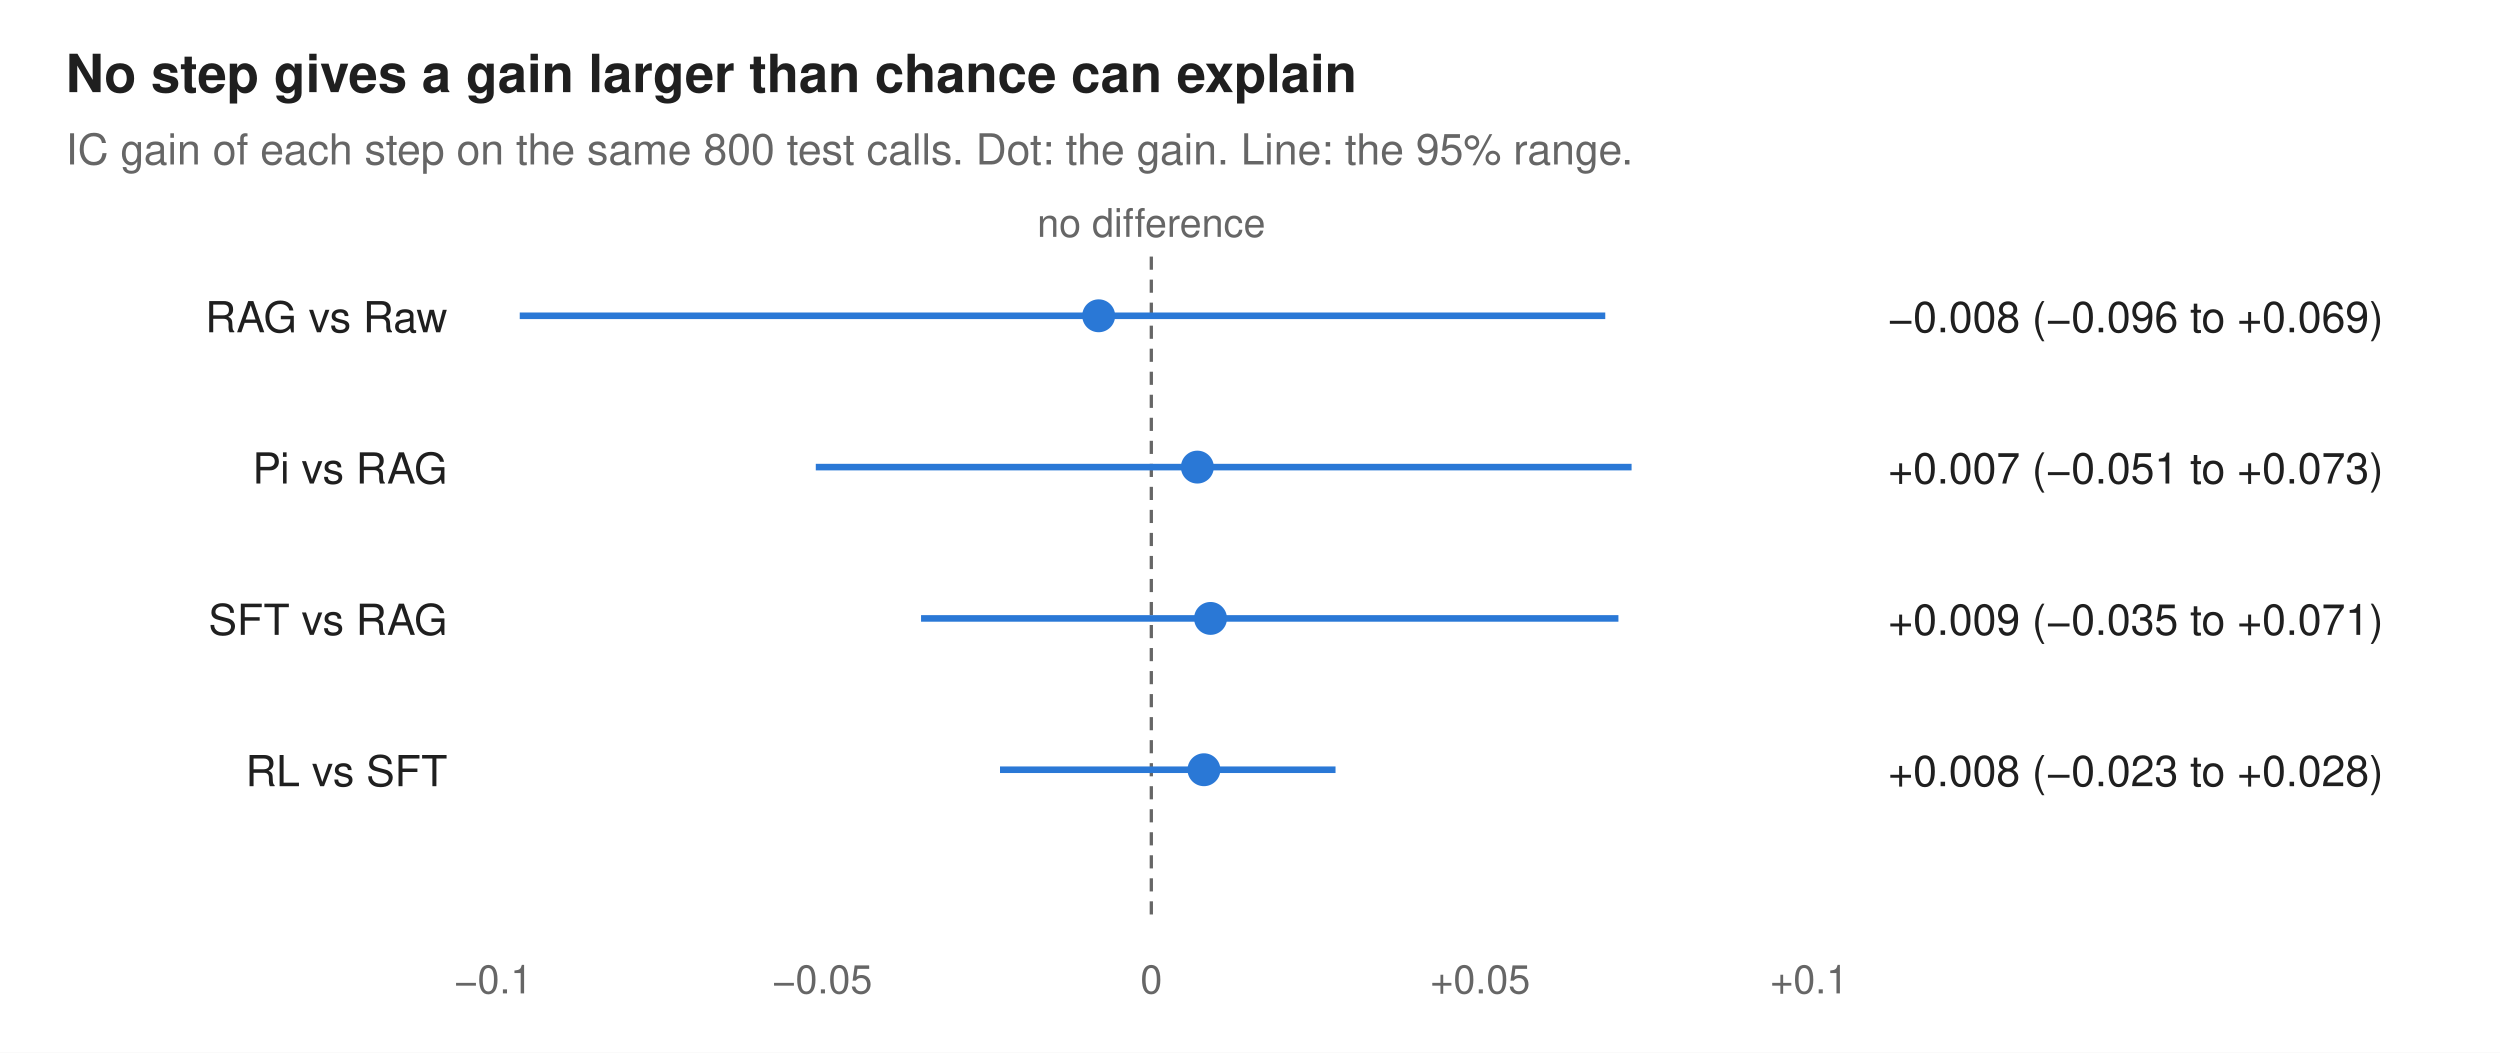
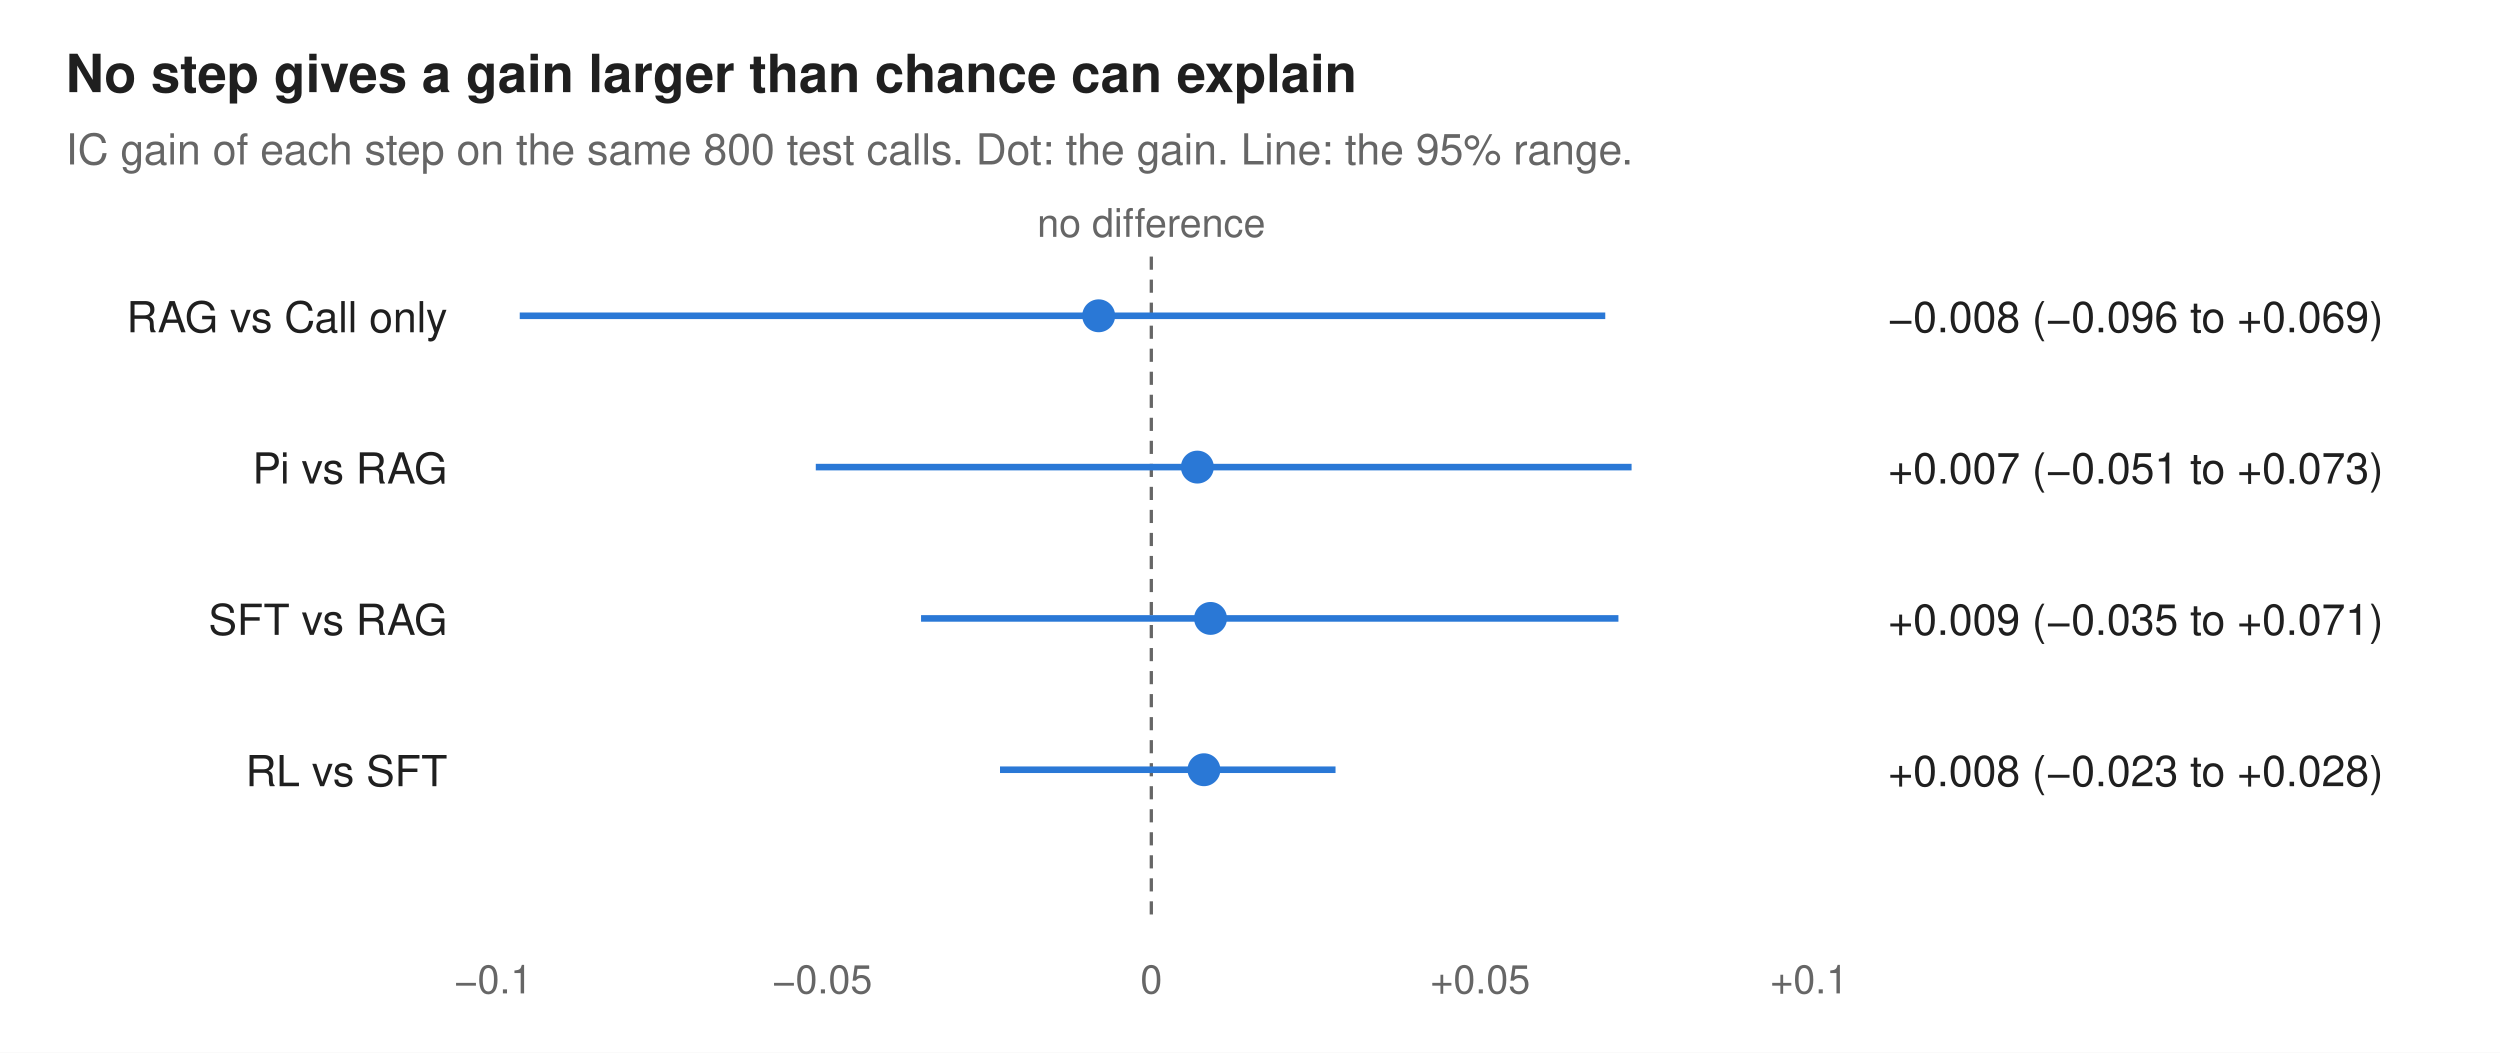
<svg xmlns="http://www.w3.org/2000/svg" viewBox="0 0 760 320" width="760" height="320" font-family="-apple-system, Helvetica, Arial, sans-serif">
  <rect width="760" height="320" fill="white" />
  <text x="20.0" y="28.0" font-size="16" fill="#1f1f1f" text-anchor="start" font-weight="600">No step gives a gain larger than chance can explain</text>
  <text x="20.0" y="50.0" font-size="13" fill="#666666" text-anchor="start" font-weight="normal">IC gain of each step on the same 800 test calls. Dot: the gain. Line: the 95% range.</text>
  <line x1="350.0" x2="350.0" y1="78" y2="280" stroke="#666666" stroke-dasharray="4 3" />
  <text x="350.0" y="72.0" font-size="12" fill="#666666" text-anchor="middle" font-weight="normal">no difference</text>
-   <text x="136.0" y="101.0" font-size="13" fill="#1f1f1f" text-anchor="end" font-weight="normal">RAG vs Raw</text>
+   <text x="136.0" y="101.0" font-size="13" fill="#1f1f1f" text-anchor="end" font-weight="normal">RAG vs Call only</text>
  <line x1="158.0" x2="488.0" y1="96" y2="96" stroke="#2a78d6" stroke-width="2" />
  <circle cx="334.0" cy="96" r="5" fill="#2a78d6" />
  <text x="574.0" y="101.0" font-size="13" fill="#1f1f1f" text-anchor="start" font-weight="normal">−0.008  (−0.096 to +0.069)</text>
  <text x="136.0" y="147.0" font-size="13" fill="#1f1f1f" text-anchor="end" font-weight="normal">Pi vs RAG</text>
  <line x1="248.0" x2="496.0" y1="142" y2="142" stroke="#2a78d6" stroke-width="2" />
  <circle cx="364.0" cy="142" r="5" fill="#2a78d6" />
  <text x="574.0" y="147.0" font-size="13" fill="#1f1f1f" text-anchor="start" font-weight="normal">+0.007  (−0.051 to +0.073)</text>
  <text x="136.0" y="193.0" font-size="13" fill="#1f1f1f" text-anchor="end" font-weight="normal">SFT vs RAG</text>
  <line x1="280.0" x2="492.0" y1="188" y2="188" stroke="#2a78d6" stroke-width="2" />
  <circle cx="368.0" cy="188" r="5" fill="#2a78d6" />
  <text x="574.0" y="193.0" font-size="13" fill="#1f1f1f" text-anchor="start" font-weight="normal">+0.009  (−0.035 to +0.071)</text>
  <text x="136.0" y="239.0" font-size="13" fill="#1f1f1f" text-anchor="end" font-weight="normal">RL vs SFT</text>
  <line x1="304.0" x2="406.0" y1="234" y2="234" stroke="#2a78d6" stroke-width="2" />
  <circle cx="366.0" cy="234" r="5" fill="#2a78d6" />
  <text x="574.0" y="239.0" font-size="13" fill="#1f1f1f" text-anchor="start" font-weight="normal">+0.008  (−0.023 to +0.028)</text>
  <text x="150.0" y="302.0" font-size="12" fill="#666666" text-anchor="middle" font-weight="normal">−0.1</text>
  <text x="250.0" y="302.0" font-size="12" fill="#666666" text-anchor="middle" font-weight="normal">−0.05</text>
  <text x="350.0" y="302.0" font-size="12" fill="#666666" text-anchor="middle" font-weight="normal">0</text>
  <text x="450.0" y="302.0" font-size="12" fill="#666666" text-anchor="middle" font-weight="normal">+0.05</text>
  <text x="550.0" y="302.0" font-size="12" fill="#666666" text-anchor="middle" font-weight="normal">+0.1</text>
</svg>
